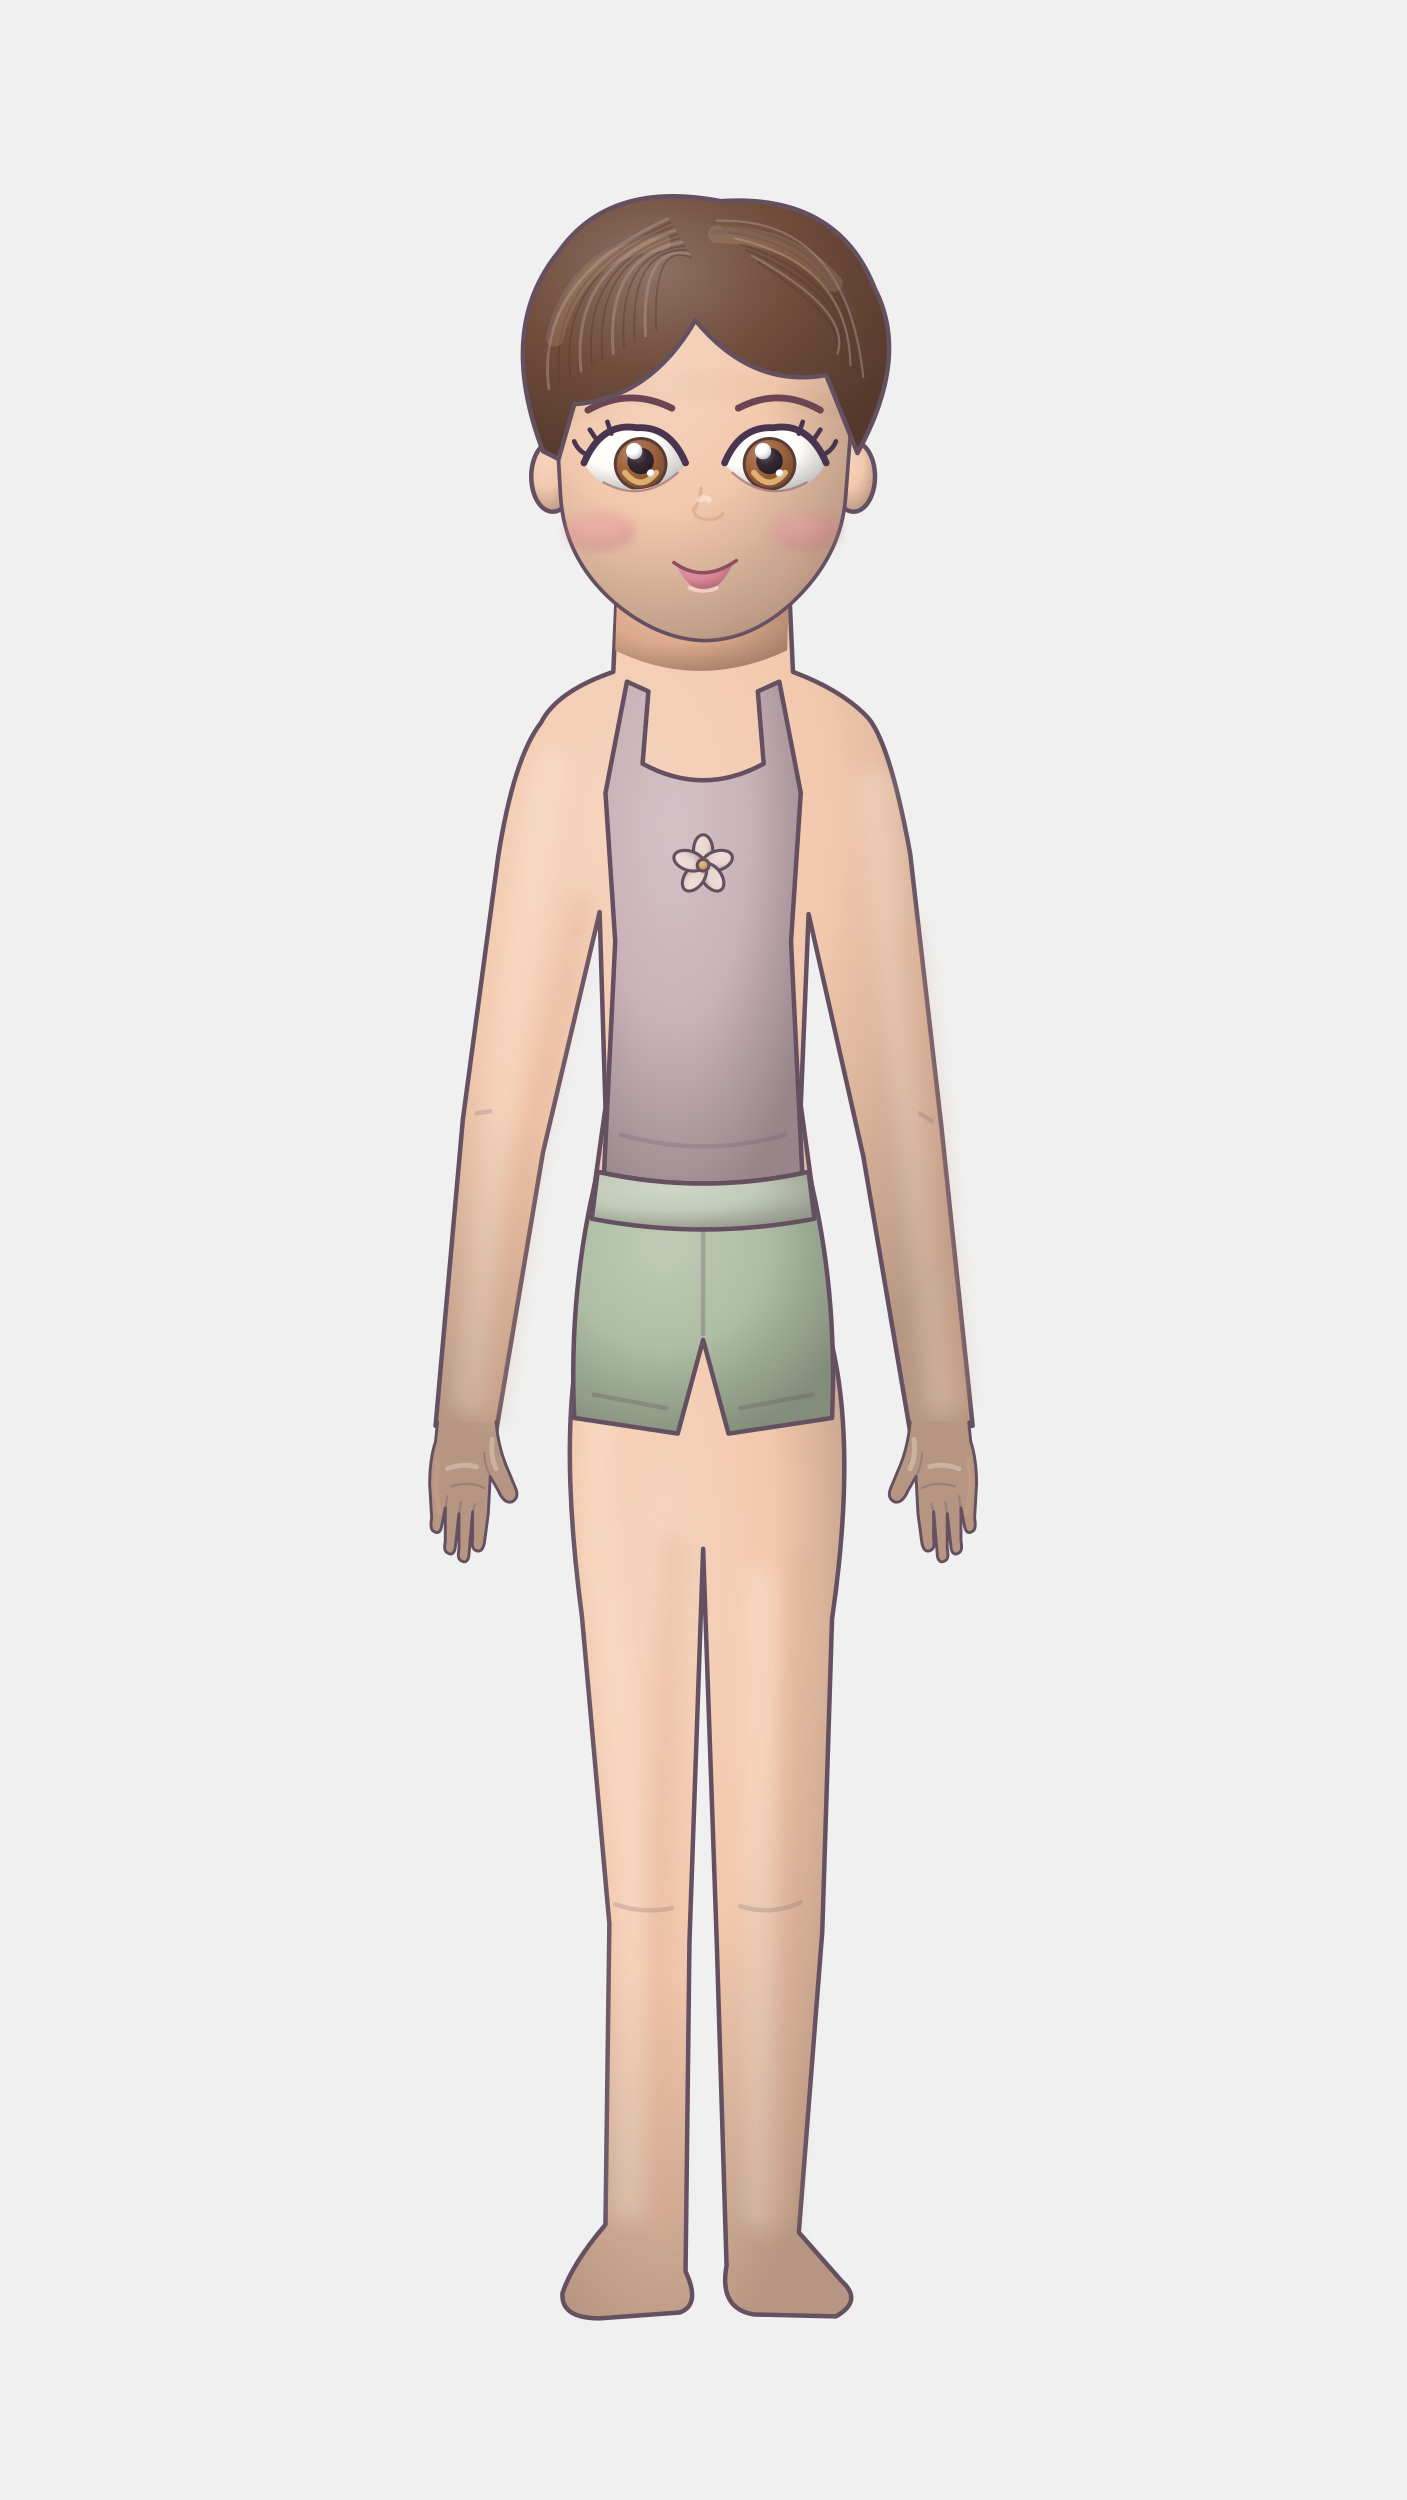
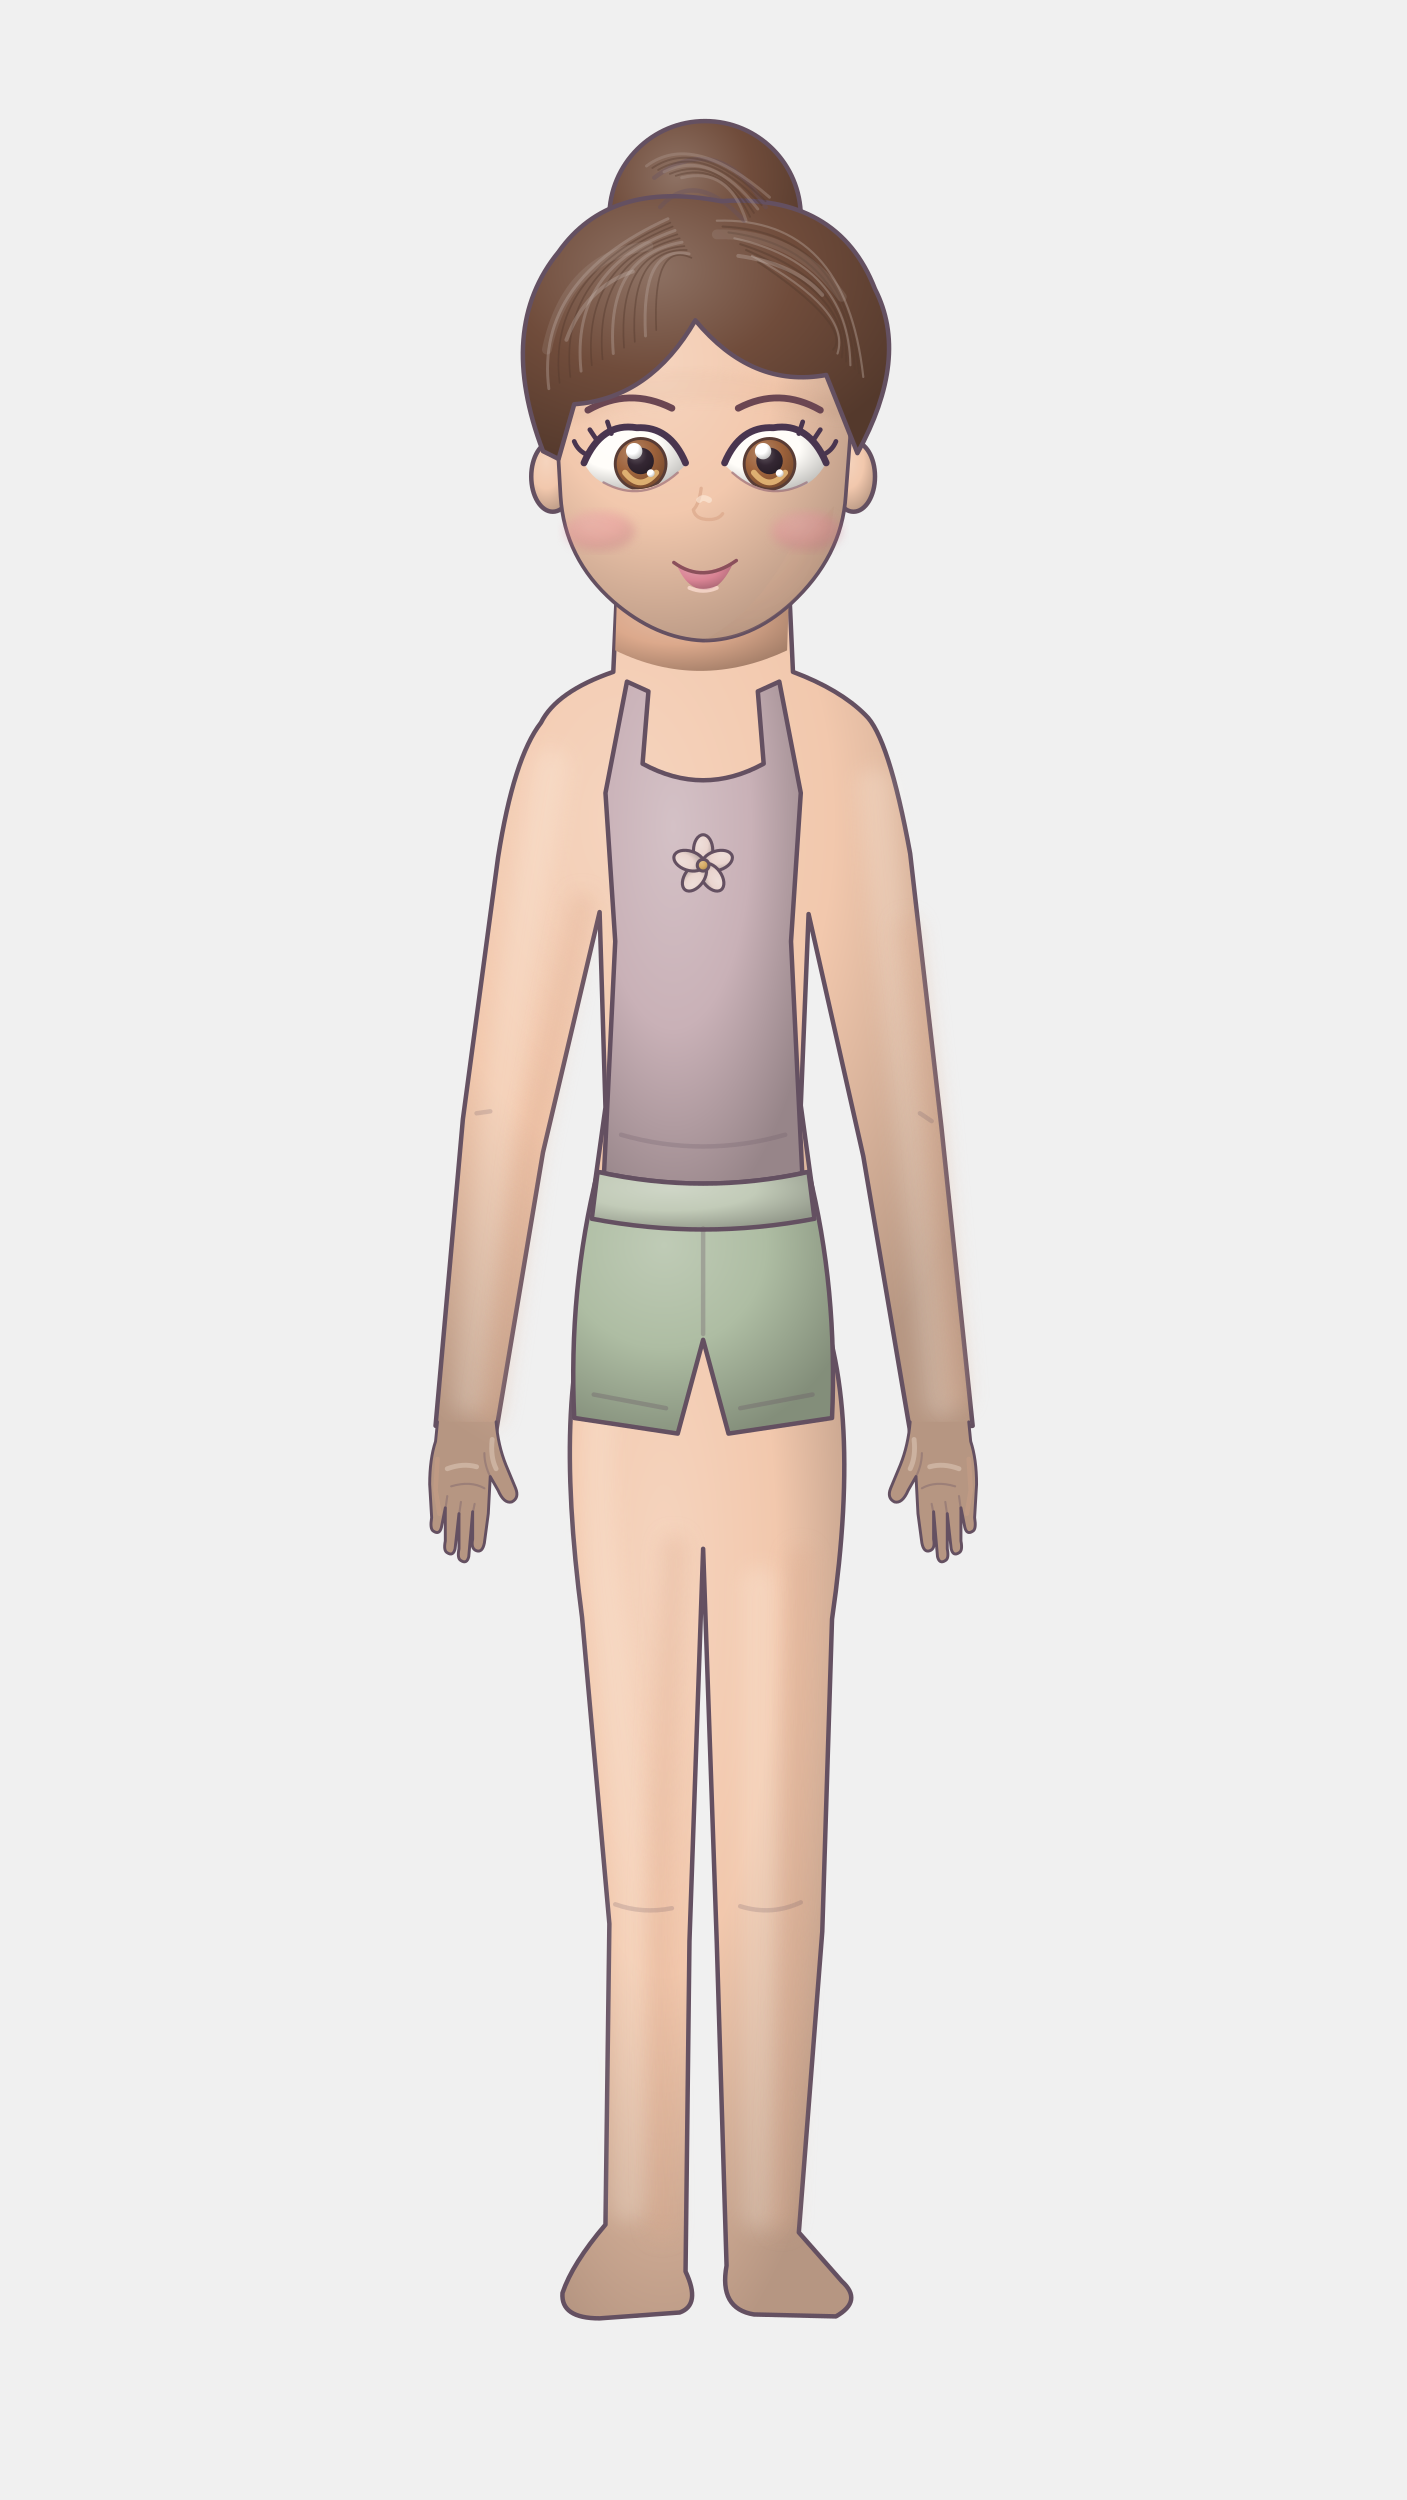
<svg xmlns="http://www.w3.org/2000/svg" width="720" height="1280" viewBox="0 0 720 1280" fill="none">
  <defs>
-     <radialGradient id="mky2bcy-0" cx="35%" cy="28%" r="78%">
+     <radialGradient id="m12vtlsu-0" cx="35%" cy="28%" r="78%">
      <stop stop-color="#f5d4be" />
      <stop offset=".5" stop-color="#f2c8ad" />
      <stop offset="1" stop-color="#b69682" />
    </radialGradient>
-     <radialGradient id="mky2bcy-1" cx="35%" cy="28%" r="78%">
+     <radialGradient id="m12vtlsu-1" cx="35%" cy="28%" r="78%">
      <stop stop-color="#e3bba4" />
      <stop offset=".5" stop-color="#dca98c" />
      <stop offset="1" stop-color="#a57f69" />
    </radialGradient>
-     <radialGradient id="mky2bcy-2" cx="35%" cy="28%" r="78%">
+     <radialGradient id="m12vtlsu-2" cx="35%" cy="28%" r="78%">
+       <stop stop-color="#d4c1c6" />
+       <stop offset=".5" stop-color="#c9b1b7" />
+       <stop offset="1" stop-color="#978589" />
+     </radialGradient>
+     <radialGradient id="m12vtlsu-3" cx="35%" cy="28%" r="78%">
+       <stop stop-color="#eeded9" />
+       <stop offset=".5" stop-color="#ead5cf" />
+       <stop offset="1" stop-color="#b0a09b" />
+     </radialGradient>
+     <radialGradient id="m12vtlsu-4" cx="35%" cy="28%" r="78%">
+       <stop stop-color="#dfbd85" />
+       <stop offset=".5" stop-color="#d7ac65" />
+       <stop offset="1" stop-color="#a1814c" />
+     </radialGradient>
+     <radialGradient id="m12vtlsu-5" cx="35%" cy="28%" r="78%">
+       <stop stop-color="#bfcbb6" />
+       <stop offset=".5" stop-color="#aebda3" />
+       <stop offset="1" stop-color="#838e7a" />
+     </radialGradient>
+     <radialGradient id="m12vtlsu-6" cx="35%" cy="28%" r="78%">
+       <stop stop-color="#cfd6c7" />
+       <stop offset=".5" stop-color="#c2cbb8" />
+       <stop offset="1" stop-color="#92988a" />
+     </radialGradient>
+     <radialGradient id="m12vtlsu-7" cx="35%" cy="28%" r="78%">
      <stop stop-color="#ef9cb0" />
      <stop offset=".5" stop-color="#eb829b" />
      <stop offset="1" stop-color="#b06274" />
    </radialGradient>
-     <radialGradient id="mky2bcy-3" cx="35%" cy="28%" r="78%">
+     <radialGradient id="m12vtlsu-8" cx="35%" cy="28%" r="78%">
      <stop stop-color="#fffdfa" />
      <stop offset=".5" stop-color="#fffdf9" />
      <stop offset="1" stop-color="#bfbebb" />
    </radialGradient>
-     <radialGradient id="mky2bcy-4" cx="35%" cy="28%" r="78%">
+     <radialGradient id="m12vtlsu-9" cx="35%" cy="28%" r="78%">
      <stop stop-color="#b28465" />
      <stop offset=".5" stop-color="#9e633c" />
      <stop offset="1" stop-color="#774a2d" />
    </radialGradient>
-     <radialGradient id="mky2bcy-5" cx="35%" cy="28%" r="78%">
+     <radialGradient id="m12vtlsu-10" cx="35%" cy="28%" r="78%">
      <stop stop-color="#5f545e" />
      <stop offset=".5" stop-color="#342733" />
      <stop offset="1" stop-color="#271d26" />
    </radialGradient>
-     <radialGradient id="mky2bcy-6" cx="35%" cy="28%" r="78%">
+     <radialGradient id="m12vtlsu-11" cx="35%" cy="28%" r="78%">
      <stop stop-color="#ffffff" />
      <stop offset=".5" stop-color="#fff" />
      <stop offset="1" stop-color="#bfbfbf" />
    </radialGradient>
-     <radialGradient id="mky2bcy-7" cx="35%" cy="28%" r="78%">
+     <radialGradient id="m12vtlsu-12" cx="35%" cy="28%" r="78%">
      <stop stop-color="#e19daa" />
      <stop offset=".5" stop-color="#d98394" />
      <stop offset="1" stop-color="#a3626f" />
    </radialGradient>
-     <radialGradient id="mky2bcy-8" cx="35%" cy="28%" r="78%">
-       <stop stop-color="#d4c1c6" />
-       <stop offset=".5" stop-color="#c9b1b7" />
-       <stop offset="1" stop-color="#978589" />
-     </radialGradient>
-     <radialGradient id="mky2bcy-9" cx="35%" cy="28%" r="78%">
-       <stop stop-color="#eeded9" />
-       <stop offset=".5" stop-color="#ead5cf" />
-       <stop offset="1" stop-color="#b0a09b" />
-     </radialGradient>
-     <radialGradient id="mky2bcy-10" cx="35%" cy="28%" r="78%">
-       <stop stop-color="#dfbd85" />
-       <stop offset=".5" stop-color="#d7ac65" />
-       <stop offset="1" stop-color="#a1814c" />
-     </radialGradient>
-     <radialGradient id="mky2bcy-11" cx="35%" cy="28%" r="78%">
-       <stop stop-color="#bfcbb6" />
-       <stop offset=".5" stop-color="#aebda3" />
-       <stop offset="1" stop-color="#838e7a" />
-     </radialGradient>
-     <radialGradient id="mky2bcy-12" cx="35%" cy="28%" r="78%">
-       <stop stop-color="#cfd6c7" />
-       <stop offset=".5" stop-color="#c2cbb8" />
-       <stop offset="1" stop-color="#92988a" />
-     </radialGradient>
-     <radialGradient id="mky2bcy-13" cx="35%" cy="28%" r="78%">
+     <radialGradient id="m12vtlsu-13" cx="35%" cy="28%" r="78%">
      <stop stop-color="#8e7264" />
      <stop offset=".5" stop-color="#704c3b" />
      <stop offset="1" stop-color="#54392c" />
    </radialGradient>
  </defs>
  <g stroke="#645061" stroke-width="2.3" stroke-linecap="round" stroke-linejoin="round">
    <defs>
      <filter id="skin-soft" x="-.15" y="-.15" width="1.3" height="1.3">
        <feGaussianBlur stdDeviation="5" />
      </filter>
      <filter id="face-soft">
        <feGaussianBlur stdDeviation="2.5" />
      </filter>
    </defs>
-     <path d="M307 654 Q282 707 298 828 L312 985 L310 1139 Q293 1159 288 1174 Q287 1187 307 1187 L348 1184 Q359 1180 351 1163 L353 994 L360 793 L367 995 L372 1160 Q368 1182 386 1185 L428 1186 Q442 1178 431 1168 L409 1143 L421 989 L426 829 Q443 712 414 655Z" fill="url(#mky2bcy-0)" />
-     <path d="M316 300 L314 344 Q285 354 277 370 Q263 388 255 439 L237 573 L223 730 L254 733 L278 590 L307 467 L310 567 L299 646 Q305 683 360 684 Q414 683 421 646 L410 566 L414 468 L442 592 L466 733 L498 730 L482 577 L466 437 Q455 377 443 366 Q430 353 406 344 L404 300Z" fill="url(#mky2bcy-0)" />
-     <path d="M316 302 Q357 329 404 302 L403 333 Q358 354 315 333Z" fill="url(#mky2bcy-1)" stroke="none" />
-     <path d="M307 708 Q302 774 313 841 L324 970 L322 1129 M389 811 L389 989 L389 1133 M282 392 Q267 476 254 581 L241 716 M448 402 L467 573 L482 717" fill="none" stroke="#fff5e8" stroke-width="18" opacity=".24" filter="url(#skin-soft)" />
-     <path d="M345 792 L337 984 L339 1140 M410 798 L407 978 L400 1137 M298 463 L271 590 L251 724 M465 476 L477 577 L490 715" fill="none" stroke="#dca98c" stroke-width="12" opacity=".32" filter="url(#skin-soft)" />
-     <g data-hand="left">
-       <g data-pose="relaxed" transform="translate(720 0) scale(-1 1)">
-         <defs>
-           <radialGradient id="hand-tone-left" gradientUnits="userSpaceOnUse" gradientTransform="translate(497 300) scale(-275 433)" cx=".35" cy=".28" r=".78">
-             <stop stop-color="#f5d4be" />
-             <stop offset=".5" stop-color="#f2c8ad" />
-             <stop offset="1" stop-color="#b69682" />
-           </radialGradient>
-         </defs>
-         <path d="M466 728 Q465 740 461 750 L456 762 Q454 767 458 769 Q462 770 465 763 L469 756 L470 775 L472 790 Q473 795 476 794 Q479 793 478 788 L478 774 L480 797 Q481 801 484 799 Q486 798 485 793 L485 775 L487 793 Q488 797 491 795 Q493 794 492 789 L492 772 L494 782 Q495 786 498 784 Q500 783 499 777 L500 760 Q500 747 497 738 L496 728" fill="url(#hand-tone-left)" data-part="hand-outline" stroke-width="1.5" />
-         <path d="M469 756 Q472 750 472 744 M472 762 Q479 758 489 761 M477 770 L478 775 M484 769 L485 776 M491 766 L492 773" fill="none" stroke-width="1.1" opacity=".32" />
-         <path d="M468 737 Q469 746 466 752 M476 751 Q483 749 491 752" fill="none" stroke="#fff4e7" stroke-width="2.5" opacity=".3" />
-         <path d="M496 747 L497 763 L495 775" fill="none" stroke="#dca98c" stroke-width="2.3" opacity=".25" />
-       </g>
+     <g data-anatomy="body">
+       <path d="M307 654 Q282 707 298 828 L312 985 L310 1139 Q293 1159 288 1174 Q287 1187 307 1187 L348 1184 Q359 1180 351 1163 L353 994 L360 793 L367 995 L372 1160 Q368 1182 386 1185 L428 1186 Q442 1178 431 1168 L409 1143 L421 989 L426 829 Q443 712 414 655Z" fill="url(#m12vtlsu-0)" />
+       <path d="M316 300 L314 344 Q285 354 277 370 Q263 388 255 439 L237 573 L223 730 L254 733 L278 590 L307 467 L310 567 L299 646 Q305 683 360 684 Q414 683 421 646 L410 566 L414 468 L442 592 L466 733 L498 730 L482 577 L466 437 Q455 377 443 366 Q430 353 406 344 L404 300Z" fill="url(#m12vtlsu-0)" />
+       <path d="M316 302 Q357 329 404 302 L403 333 Q358 354 315 333Z" fill="url(#m12vtlsu-1)" stroke="none" />
+       <path d="M307 708 Q302 774 313 841 L324 970 L322 1129 M389 811 L389 989 L389 1133 M282 392 Q267 476 254 581 L241 716 M448 402 L467 573 L482 717" fill="none" stroke="#fff5e8" stroke-width="18" opacity=".24" filter="url(#skin-soft)" />
+       <path d="M345 792 L337 984 L339 1140 M410 798 L407 978 L400 1137 M298 463 L271 590 L251 724 M465 476 L477 577 L490 715" fill="none" stroke="#dca98c" stroke-width="12" opacity=".32" filter="url(#skin-soft)" />
+       <g data-hand="left">
+         <g data-pose="relaxed" transform="translate(720 0) scale(-1 1)">
+           <defs>
+             <radialGradient id="hand-tone-left" gradientUnits="userSpaceOnUse" gradientTransform="translate(497 300) scale(-275 433)" cx=".35" cy=".28" r=".78">
+               <stop stop-color="#f5d4be" />
+               <stop offset=".5" stop-color="#f2c8ad" />
+               <stop offset="1" stop-color="#b69682" />
+             </radialGradient>
+           </defs>
+           <path d="M466 728 Q465 740 461 750 L456 762 Q454 767 458 769 Q462 770 465 763 L469 756 L470 775 L472 790 Q473 795 476 794 Q479 793 478 788 L478 774 L480 797 Q481 801 484 799 Q486 798 485 793 L485 775 L487 793 Q488 797 491 795 Q493 794 492 789 L492 772 L494 782 Q495 786 498 784 Q500 783 499 777 L500 760 Q500 747 497 738 L496 728" fill="url(#hand-tone-left)" data-part="hand-outline" stroke-width="1.5" />
+           <path d="M469 756 Q472 750 472 744 M472 762 Q479 758 489 761 M477 770 L478 775 M484 769 L485 776 M491 766 L492 773" fill="none" stroke-width="1.1" opacity=".32" />
+           <path d="M468 737 Q469 746 466 752 M476 751 Q483 749 491 752" fill="none" stroke="#fff4e7" stroke-width="2.5" opacity=".3" />
+           <path d="M496 747 L497 763 L495 775" fill="none" stroke="#dca98c" stroke-width="2.3" opacity=".25" />
+         </g>
+       </g>
+       <g data-hand="right">
+         <g data-pose="relaxed">
+           <defs>
+             <radialGradient id="hand-tone-right" gradientUnits="userSpaceOnUse" gradientTransform="translate(223 300) scale(275 433)" cx=".35" cy=".28" r=".78">
+               <stop stop-color="#f5d4be" />
+               <stop offset=".5" stop-color="#f2c8ad" />
+               <stop offset="1" stop-color="#b69682" />
+             </radialGradient>
+           </defs>
+           <path d="M466 728 Q465 740 461 750 L456 762 Q454 767 458 769 Q462 770 465 763 L469 756 L470 775 L472 790 Q473 795 476 794 Q479 793 478 788 L478 774 L480 797 Q481 801 484 799 Q486 798 485 793 L485 775 L487 793 Q488 797 491 795 Q493 794 492 789 L492 772 L494 782 Q495 786 498 784 Q500 783 499 777 L500 760 Q500 747 497 738 L496 728" fill="url(#hand-tone-right)" data-part="hand-outline" stroke-width="1.5" />
+           <path d="M469 756 Q472 750 472 744 M472 762 Q479 758 489 761 M477 770 L478 775 M484 769 L485 776 M491 766 L492 773" fill="none" stroke-width="1.1" opacity=".32" />
+           <path d="M468 737 Q469 746 466 752 M476 751 Q483 749 491 752" fill="none" stroke="#fff4e7" stroke-width="2.5" opacity=".3" />
+           <path d="M496 747 L497 763 L495 775" fill="none" stroke="#dca98c" stroke-width="2.3" opacity=".25" />
+         </g>
+       </g>
+       <g data-basic="top">
+         <path d="M321 349 L332 354 L329 391 Q360 408 391 391 L388 354 L399 349 L410 406 L405 482 L411 606 Q360 621 309 606 L315 482 L310 406Z" fill="url(#m12vtlsu-2)" />
+         <path d="M318 581 Q360 593 402 581" stroke="#645061" opacity="0.22" />
+         <g transform="translate(360 443)" stroke-width="1.6">
+           <ellipse cx="0" cy="-7.54" rx="4.94" ry="8.06" fill="url(#m12vtlsu-3)" transform="rotate(0)" />
+           <ellipse cx="0" cy="-7.54" rx="4.94" ry="8.06" fill="url(#m12vtlsu-3)" transform="rotate(72)" />
+           <ellipse cx="0" cy="-7.54" rx="4.94" ry="8.06" fill="url(#m12vtlsu-3)" transform="rotate(144)" />
+           <ellipse cx="0" cy="-7.54" rx="4.94" ry="8.06" fill="url(#m12vtlsu-3)" transform="rotate(216)" />
+           <ellipse cx="0" cy="-7.54" rx="4.94" ry="8.06" fill="url(#m12vtlsu-3)" transform="rotate(288)" />
+           <circle cx="0" cy="0" r="2.99" fill="url(#m12vtlsu-4)" />
+         </g>
+       </g>
+       <g data-basic="bottom">
+         <path d="M306 600 Q360 612 414 600 Q429 660 426 726 L373 734 L360 686 L347 734 L294 726 Q291 660 306 600Z" fill="url(#m12vtlsu-5)" />
+         <path d="M306 600 Q360 612 414 600 L417 624 Q360 635 303 624Z" fill="url(#m12vtlsu-6)" />
+         <path d="M360 629 L360 683 M304 714 L341 721 M379 721 L416 714" stroke="#645061" opacity="0.3" />
+       </g>
+       <path d="M315 975 Q329 980 344 977 M379 976 Q395 981 410 974 M244 570 L251 569 M471 570 L477 574" stroke="#645061" opacity="0.2" />
    </g>
-     <g data-hand="right">
-       <g data-pose="relaxed">
-         <defs>
-           <radialGradient id="hand-tone-right" gradientUnits="userSpaceOnUse" gradientTransform="translate(223 300) scale(275 433)" cx=".35" cy=".28" r=".78">
-             <stop stop-color="#f5d4be" />
-             <stop offset=".5" stop-color="#f2c8ad" />
-             <stop offset="1" stop-color="#b69682" />
-           </radialGradient>
-         </defs>
-         <path d="M466 728 Q465 740 461 750 L456 762 Q454 767 458 769 Q462 770 465 763 L469 756 L470 775 L472 790 Q473 795 476 794 Q479 793 478 788 L478 774 L480 797 Q481 801 484 799 Q486 798 485 793 L485 775 L487 793 Q488 797 491 795 Q493 794 492 789 L492 772 L494 782 Q495 786 498 784 Q500 783 499 777 L500 760 Q500 747 497 738 L496 728" fill="url(#hand-tone-right)" data-part="hand-outline" stroke-width="1.5" />
-         <path d="M469 756 Q472 750 472 744 M472 762 Q479 758 489 761 M477 770 L478 775 M484 769 L485 776 M491 766 L492 773" fill="none" stroke-width="1.1" opacity=".32" />
-         <path d="M468 737 Q469 746 466 752 M476 751 Q483 749 491 752" fill="none" stroke="#fff4e7" stroke-width="2.5" opacity=".3" />
-         <path d="M496 747 L497 763 L495 775" fill="none" stroke="#dca98c" stroke-width="2.3" opacity=".25" />
-       </g>
-     </g>
-     <g data-feature="face">
-       <ellipse cx="283" cy="244" rx="11" ry="18" fill="url(#mky2bcy-0)" />
-       <ellipse cx="437" cy="244" rx="11" ry="18" fill="url(#mky2bcy-0)" />
-       <path d="M284 201 Q285 129 360 130 Q435 129 437 201 L433 254 Q431 285 405 309 Q384 328 360 328 Q336 327 314 308 Q289 286 287 254Z" fill="url(#mky2bcy-0)" stroke-width="1.9" />
-       <path d="M289 200 Q353 177 433 205 L431 215 Q355 195 290 217Z" fill="url(#mky2bcy-1)" stroke="none" opacity=".13" filter="url(#face-soft)" />
-       <path d="M404 282 Q416 272 427 259 Q424 295 398 314 Q380 328 360 328 Q387 314 404 282Z" fill="url(#mky2bcy-1)" stroke="none" opacity=".15" />
-       <ellipse cx="307" cy="272" rx="18" ry="10" fill="url(#mky2bcy-2)" opacity=".32" stroke="none" filter="url(#face-soft)" />
-       <ellipse cx="413" cy="272" rx="18" ry="10" fill="url(#mky2bcy-2)" opacity=".32" stroke="none" filter="url(#face-soft)" />
-       <path d="M301 210 Q322 198 344 209 M378 209 Q399 198 420 210" fill="none" data-feature="brows" stroke="#6b4652" stroke-width="3.5" />
-       <g data-feature="eye-left" class="toon-eye">
-         <defs>
-           <clipPath id="eye-left">
-             <path d="M299 237 Q308 218 326 220 Q343 219 351 238 Q334 255 314 249 Q304 247 299 237Z" fill="white" />
-           </clipPath>
-         </defs>
-         <path d="M299 237 Q308 218 326 220 Q343 219 351 238 Q334 255 314 249 Q304 247 299 237Z" fill="url(#mky2bcy-3)" stroke="none" />
-         <g clip-path="url(#eye-left)">
-           <circle cx="328" cy="237.5" r="13" fill="url(#mky2bcy-4)" data-part="iris" stroke="#593c35" stroke-width="1.5" />
-           <path d="M320 242 Q328 252 336 242" fill="none" stroke="#e5b877" stroke-width="3" opacity=".9" />
-           <circle cx="328" cy="236" r="6.8" fill="url(#mky2bcy-5)" stroke="none" />
-           <circle cx="324.7" cy="231" r="4.2" fill="url(#mky2bcy-6)" stroke="none" />
-           <circle cx="333.2" cy="242.3" r="2" fill="url(#mky2bcy-6)" stroke="none" />
-         </g>
-         <path d="M299 237 Q308 216 326 219 Q343 218 351 237" fill="none" stroke="#49354f" stroke-width="3.5" />
-         <path d="M301 233 Q296 231 294 226 M306 226 L302 220 M313 222 L311 216" fill="none" stroke="#49354f" stroke-width="2.4" />
-         <path d="M309 247 Q329 258 347 242" fill="none" stroke="#956875" stroke-width="1.2" opacity=".65" />
-       </g>
-       <g data-feature="eye-right" class="toon-eye">
-         <defs>
-           <clipPath id="eye-right">
-             <path d="M371 238 Q379 219 396 220 Q414 218 423 237 Q417 248 407 250 Q388 255 371 238Z" fill="white" />
-           </clipPath>
-         </defs>
-         <path d="M371 238 Q379 219 396 220 Q414 218 423 237 Q417 248 407 250 Q388 255 371 238Z" fill="url(#mky2bcy-3)" stroke="none" />
-         <g clip-path="url(#eye-right)">
-           <circle cx="394" cy="237.5" r="13" fill="url(#mky2bcy-4)" data-part="iris" stroke="#593c35" stroke-width="1.5" />
-           <path d="M386 242 Q394 252 402 242" fill="none" stroke="#e5b877" stroke-width="3" opacity=".9" />
-           <circle cx="394" cy="236" r="6.8" fill="url(#mky2bcy-5)" stroke="none" />
-           <circle cx="390.7" cy="231" r="4.2" fill="url(#mky2bcy-6)" stroke="none" />
-           <circle cx="399.2" cy="242.3" r="2" fill="url(#mky2bcy-6)" stroke="none" />
-         </g>
-         <path d="M371 237 Q379 218 396 219 Q414 216 423 237" fill="none" stroke="#49354f" stroke-width="3.5" />
-         <path d="M421 233 Q426 231 428 226 M416 226 L420 220 M409 222 L411 216" fill="none" stroke="#49354f" stroke-width="2.4" />
-         <path d="M375 242 Q393 258 413 247" fill="none" stroke="#956875" stroke-width="1.2" opacity=".65" />
-       </g>
-       <g data-feature="nose">
-         <path d="M359 250 Q358 258 355 261 Q356 266 363 266 Q368 266 370 263" fill="none" stroke="#dca98c" stroke-width="1.7" opacity=".75" />
-         <path d="M358 256 Q360 254 363 256" fill="none" stroke="#fff4e6" stroke-width="3" opacity=".5" />
-       </g>
-       <g data-feature="lips">
-         <path d="M346 288 Q360 297 376 287 Q369 303 360 302 Q351 301 346 288Z" fill="url(#mky2bcy-7)" stroke="none" />
-         <path d="M345 288 Q360 299 377 287" fill="none" stroke="#8b505b" stroke-width="1.8" />
-         <path d="M353 301 Q360 304 367 301" fill="none" stroke="#ffe0d6" stroke-width="2" opacity=".7" />
-       </g>
-     </g>
-     <g data-basic="top">
-       <path d="M321 349 L332 354 L329 391 Q360 408 391 391 L388 354 L399 349 L410 406 L405 482 L411 606 Q360 621 309 606 L315 482 L310 406Z" fill="url(#mky2bcy-8)" />
-       <path d="M318 581 Q360 593 402 581" stroke="#645061" opacity="0.22" />
-       <g transform="translate(360 443)" stroke-width="1.6">
-         <ellipse cx="0" cy="-7.54" rx="4.94" ry="8.06" fill="url(#mky2bcy-9)" transform="rotate(0)" />
-         <ellipse cx="0" cy="-7.54" rx="4.94" ry="8.06" fill="url(#mky2bcy-9)" transform="rotate(72)" />
-         <ellipse cx="0" cy="-7.54" rx="4.94" ry="8.06" fill="url(#mky2bcy-9)" transform="rotate(144)" />
-         <ellipse cx="0" cy="-7.54" rx="4.94" ry="8.06" fill="url(#mky2bcy-9)" transform="rotate(216)" />
-         <ellipse cx="0" cy="-7.54" rx="4.94" ry="8.06" fill="url(#mky2bcy-9)" transform="rotate(288)" />
-         <circle cx="0" cy="0" r="2.99" fill="url(#mky2bcy-10)" />
-       </g>
-     </g>
-     <g data-basic="bottom">
-       <path d="M306 600 Q360 612 414 600 Q429 660 426 726 L373 734 L360 686 L347 734 L294 726 Q291 660 306 600Z" fill="url(#mky2bcy-11)" />
-       <path d="M306 600 Q360 612 414 600 L417 624 Q360 635 303 624Z" fill="url(#mky2bcy-12)" />
-       <path d="M360 629 L360 683 M304 714 L341 721 M379 721 L416 714" stroke="#645061" opacity="0.3" />
-     </g>
-     <path d="M315 975 Q329 980 344 977 M379 976 Q395 981 410 974 M244 570 L251 569 M471 570 L477 574" stroke="#645061" opacity="0.2" />
-     <g data-basic="hair">
-       <path d="M278 231 Q254 168 286 129 Q312 92 369 103 Q429 99 448 148 Q466 183 439 232 L423 192 Q385 199 356 164 Q333 204 294 207 L286 235Z" fill="url(#mky2bcy-13)" />
-       <path d="M281 199 Q274 143 342 112" fill="none" stroke="#b29e95" stroke-width="1.5" opacity=".44" />
-       <path d="M286.5 196 Q280 141 343.2 114" fill="none" stroke="#553a2d" stroke-width="0.9" opacity=".44" />
-       <path d="M292 193 Q286 139 344.4 116" fill="none" stroke="#553a2d" stroke-width="0.9" opacity=".44" />
-       <path d="M297.5 190 Q292 137 345.6 118" fill="none" stroke="#b29e95" stroke-width="1.5" opacity=".44" />
-       <path d="M303 187 Q298 135 346.8 120" fill="none" stroke="#553a2d" stroke-width="0.9" opacity=".44" />
-       <path d="M308.5 184 Q304 133 348 122" fill="none" stroke="#553a2d" stroke-width="0.9" opacity=".44" />
-       <path d="M314 181 Q310 131 349.2 124" fill="none" stroke="#b29e95" stroke-width="1.5" opacity=".44" />
-       <path d="M319.5 178 Q316 129 350.4 126" fill="none" stroke="#553a2d" stroke-width="0.9" opacity=".44" />
-       <path d="M325 175 Q322 127 351.6 128" fill="none" stroke="#553a2d" stroke-width="0.9" opacity=".44" />
-       <path d="M330.5 172 Q328 125 352.8 130" fill="none" stroke="#b29e95" stroke-width="1.5" opacity=".44" />
-       <path d="M336 169 Q334 123 354 132" fill="none" stroke="#553a2d" stroke-width="0.9" opacity=".44" />
-       <path d="M367 113 Q433 111 442 193" fill="none" stroke="#b09d93" stroke-width="1.1" opacity=".46" />
-       <path d="M370 116 Q433.5 119 439.8 191" fill="none" stroke="#563b2d" stroke-width="1.1" opacity=".46" />
-       <path d="M373 119 Q434 127 437.6 189" fill="none" stroke="#563b2d" stroke-width="1.1" opacity=".46" />
-       <path d="M376 122 Q434.5 135 435.4 187" fill="none" stroke="#b09d93" stroke-width="1.1" opacity=".46" />
-       <path d="M379 125 Q435 143 433.2 185" fill="none" stroke="#563b2d" stroke-width="1.1" opacity=".46" />
-       <path d="M382 128 Q435.5 151 431 183" fill="none" stroke="#563b2d" stroke-width="1.1" opacity=".46" />
-       <path d="M385 131 Q436 159 428.8 181" fill="none" stroke="#b09d93" stroke-width="1.1" opacity=".46" />
-       <path d="M388 134 Q436.5 167 426.6 179" fill="none" stroke="#563b2d" stroke-width="1.1" opacity=".46" />
-       <path d="M284 173 Q295 127 339 124 M367 120 Q405 120 427 145" fill="none" stroke="#d4ad8b" stroke-width="9" opacity=".2" />
-       <path d="M280 180 Q286 122 344 120 M365 119 Q418 115 437 160" stroke="#645061" opacity="0.24" />
+     <g data-anatomy="head">
+       <g data-feature="face">
+         <ellipse cx="283" cy="244" rx="11" ry="18" fill="url(#m12vtlsu-0)" />
+         <ellipse cx="437" cy="244" rx="11" ry="18" fill="url(#m12vtlsu-0)" />
+         <path d="M284 201 Q285 129 360 130 Q435 129 437 201 L433 254 Q431 285 405 309 Q384 328 360 328 Q336 327 314 308 Q289 286 287 254Z" fill="url(#m12vtlsu-0)" stroke-width="1.9" />
+         <path d="M289 200 Q353 177 433 205 L431 215 Q355 195 290 217Z" fill="url(#m12vtlsu-1)" stroke="none" opacity=".13" filter="url(#face-soft)" />
+         <path d="M404 282 Q416 272 427 259 Q424 295 398 314 Q380 328 360 328 Q387 314 404 282Z" fill="url(#m12vtlsu-1)" stroke="none" opacity=".15" />
+         <ellipse cx="307" cy="272" rx="18" ry="10" fill="url(#m12vtlsu-7)" opacity=".32" stroke="none" filter="url(#face-soft)" />
+         <ellipse cx="413" cy="272" rx="18" ry="10" fill="url(#m12vtlsu-7)" opacity=".32" stroke="none" filter="url(#face-soft)" />
+         <path d="M301 210 Q322 198 344 209 M378 209 Q399 198 420 210" fill="none" data-feature="brows" stroke="#6b4652" stroke-width="3.5" />
+         <g data-feature="eye-left" class="toon-eye">
+           <defs>
+             <clipPath id="eye-left">
+               <path d="M299 237 Q308 218 326 220 Q343 219 351 238 Q334 255 314 249 Q304 247 299 237Z" fill="white" />
+             </clipPath>
+           </defs>
+           <path d="M299 237 Q308 218 326 220 Q343 219 351 238 Q334 255 314 249 Q304 247 299 237Z" fill="url(#m12vtlsu-8)" stroke="none" />
+           <g clip-path="url(#eye-left)">
+             <circle cx="328" cy="237.5" r="13" fill="url(#m12vtlsu-9)" data-part="iris" stroke="#593c35" stroke-width="1.5" />
+             <path d="M320 242 Q328 252 336 242" fill="none" stroke="#e5b877" stroke-width="3" opacity=".9" />
+             <circle cx="328" cy="236" r="6.8" fill="url(#m12vtlsu-10)" stroke="none" />
+             <circle cx="324.7" cy="231" r="4.2" fill="url(#m12vtlsu-11)" stroke="none" />
+             <circle cx="333.2" cy="242.3" r="2" fill="url(#m12vtlsu-11)" stroke="none" />
+           </g>
+           <path d="M299 237 Q308 216 326 219 Q343 218 351 237" fill="none" stroke="#49354f" stroke-width="3.5" />
+           <path d="M301 233 Q296 231 294 226 M306 226 L302 220 M313 222 L311 216" fill="none" stroke="#49354f" stroke-width="2.4" />
+           <path d="M309 247 Q329 258 347 242" fill="none" stroke="#956875" stroke-width="1.2" opacity=".65" />
+         </g>
+         <g data-feature="eye-right" class="toon-eye">
+           <defs>
+             <clipPath id="eye-right">
+               <path d="M371 238 Q379 219 396 220 Q414 218 423 237 Q417 248 407 250 Q388 255 371 238Z" fill="white" />
+             </clipPath>
+           </defs>
+           <path d="M371 238 Q379 219 396 220 Q414 218 423 237 Q417 248 407 250 Q388 255 371 238Z" fill="url(#m12vtlsu-8)" stroke="none" />
+           <g clip-path="url(#eye-right)">
+             <circle cx="394" cy="237.5" r="13" fill="url(#m12vtlsu-9)" data-part="iris" stroke="#593c35" stroke-width="1.5" />
+             <path d="M386 242 Q394 252 402 242" fill="none" stroke="#e5b877" stroke-width="3" opacity=".9" />
+             <circle cx="394" cy="236" r="6.8" fill="url(#m12vtlsu-10)" stroke="none" />
+             <circle cx="390.7" cy="231" r="4.2" fill="url(#m12vtlsu-11)" stroke="none" />
+             <circle cx="399.2" cy="242.3" r="2" fill="url(#m12vtlsu-11)" stroke="none" />
+           </g>
+           <path d="M371 237 Q379 218 396 219 Q414 216 423 237" fill="none" stroke="#49354f" stroke-width="3.5" />
+           <path d="M421 233 Q426 231 428 226 M416 226 L420 220 M409 222 L411 216" fill="none" stroke="#49354f" stroke-width="2.4" />
+           <path d="M375 242 Q393 258 413 247" fill="none" stroke="#956875" stroke-width="1.2" opacity=".65" />
+         </g>
+         <g data-feature="nose">
+           <path d="M359 250 Q358 258 355 261 Q356 266 363 266 Q368 266 370 263" fill="none" stroke="#dca98c" stroke-width="1.7" opacity=".75" />
+           <path d="M358 256 Q360 254 363 256" fill="none" stroke="#fff4e6" stroke-width="3" opacity=".5" />
+         </g>
+         <g data-feature="lips">
+           <path d="M346 288 Q360 297 376 287 Q369 303 360 302 Q351 301 346 288Z" fill="url(#m12vtlsu-12)" stroke="none" />
+           <path d="M345 288 Q360 299 377 287" fill="none" stroke="#8b505b" stroke-width="1.8" />
+           <path d="M353 301 Q360 304 367 301" fill="none" stroke="#ffe0d6" stroke-width="2" opacity=".7" />
+         </g>
+       </g>
+       <g data-basic="hair">
+         <circle cx="361" cy="111" r="49" fill="url(#m12vtlsu-13)" />
+         <path d="M278 231 Q254 168 286 129 Q312 92 369 103 Q429 99 448 148 Q466 183 439 232 L423 192 Q385 199 356 164 Q333 204 294 207 L286 235Z" fill="url(#m12vtlsu-13)" />
+         <path d="M281 199 Q274 143 342 112" fill="none" stroke="#b29e95" stroke-width="1.5" opacity=".44" />
+         <path d="M286.5 196 Q280 141 343.2 114" fill="none" stroke="#553a2d" stroke-width="0.9" opacity=".44" />
+         <path d="M292 193 Q286 139 344.4 116" fill="none" stroke="#553a2d" stroke-width="0.9" opacity=".44" />
+         <path d="M297.5 190 Q292 137 345.6 118" fill="none" stroke="#b29e95" stroke-width="1.5" opacity=".44" />
+         <path d="M303 187 Q298 135 346.8 120" fill="none" stroke="#553a2d" stroke-width="0.9" opacity=".44" />
+         <path d="M308.5 184 Q304 133 348 122" fill="none" stroke="#553a2d" stroke-width="0.9" opacity=".44" />
+         <path d="M314 181 Q310 131 349.2 124" fill="none" stroke="#b29e95" stroke-width="1.5" opacity=".44" />
+         <path d="M319.5 178 Q316 129 350.4 126" fill="none" stroke="#553a2d" stroke-width="0.9" opacity=".44" />
+         <path d="M325 175 Q322 127 351.6 128" fill="none" stroke="#553a2d" stroke-width="0.9" opacity=".44" />
+         <path d="M330.5 172 Q328 125 352.8 130" fill="none" stroke="#b29e95" stroke-width="1.5" opacity=".44" />
+         <path d="M336 169 Q334 123 354 132" fill="none" stroke="#553a2d" stroke-width="0.9" opacity=".44" />
+         <path d="M367 113 Q433 111 442 193" fill="none" stroke="#b09d93" stroke-width="1.1" opacity=".46" />
+         <path d="M370 116 Q433.5 119 439.8 191" fill="none" stroke="#563b2d" stroke-width="1.1" opacity=".46" />
+         <path d="M373 119 Q434 127 437.6 189" fill="none" stroke="#563b2d" stroke-width="1.1" opacity=".46" />
+         <path d="M376 122 Q434.5 135 435.4 187" fill="none" stroke="#b09d93" stroke-width="1.1" opacity=".46" />
+         <path d="M379 125 Q435 143 433.2 185" fill="none" stroke="#563b2d" stroke-width="1.1" opacity=".46" />
+         <path d="M382 128 Q435.5 151 431 183" fill="none" stroke="#563b2d" stroke-width="1.1" opacity=".46" />
+         <path d="M385 131 Q436 159 428.8 181" fill="none" stroke="#b09d93" stroke-width="1.1" opacity=".46" />
+         <path d="M388 134 Q436.5 167 426.6 179" fill="none" stroke="#563b2d" stroke-width="1.1" opacity=".46" />
+         <path d="M280 179 Q290 131 332 126 M367 120 Q407 119 431 152" fill="none" stroke="#c3b4ad" stroke-width="5" opacity=".15" />
+         <path d="M290 174 Q300 147 324 139 M378 131 Q407 135 421 151" fill="none" stroke="#cdc0ba" stroke-width="2" opacity=".3" />
+         <path d="M335 91 Q368 66 392 106 M338 106 Q356 86 381 113" stroke="#645061" opacity="0.35" />
+         <path d="M331 85 Q355 67 394 101" fill="none" stroke="#ac978d" stroke-width="1.5" opacity=".4" />
+         <path d="M334 86 Q358 70 392 103" fill="none" stroke="#54392c" stroke-width="1" opacity=".4" />
+         <path d="M337 87 Q361 73 390 105" fill="none" stroke="#54392c" stroke-width="1" opacity=".4" />
+         <path d="M340 88 Q364 76 388 107" fill="none" stroke="#ac978d" stroke-width="1.5" opacity=".4" />
+         <path d="M343 89 Q367 79 386 109" fill="none" stroke="#54392c" stroke-width="1" opacity=".4" />
+         <path d="M346 90 Q370 82 384 111" fill="none" stroke="#54392c" stroke-width="1" opacity=".4" />
+         <path d="M349 91 Q373 85 382 113" fill="none" stroke="#ac978d" stroke-width="1.5" opacity=".4" />
+       </g>
    </g>
  </g>
</svg>
